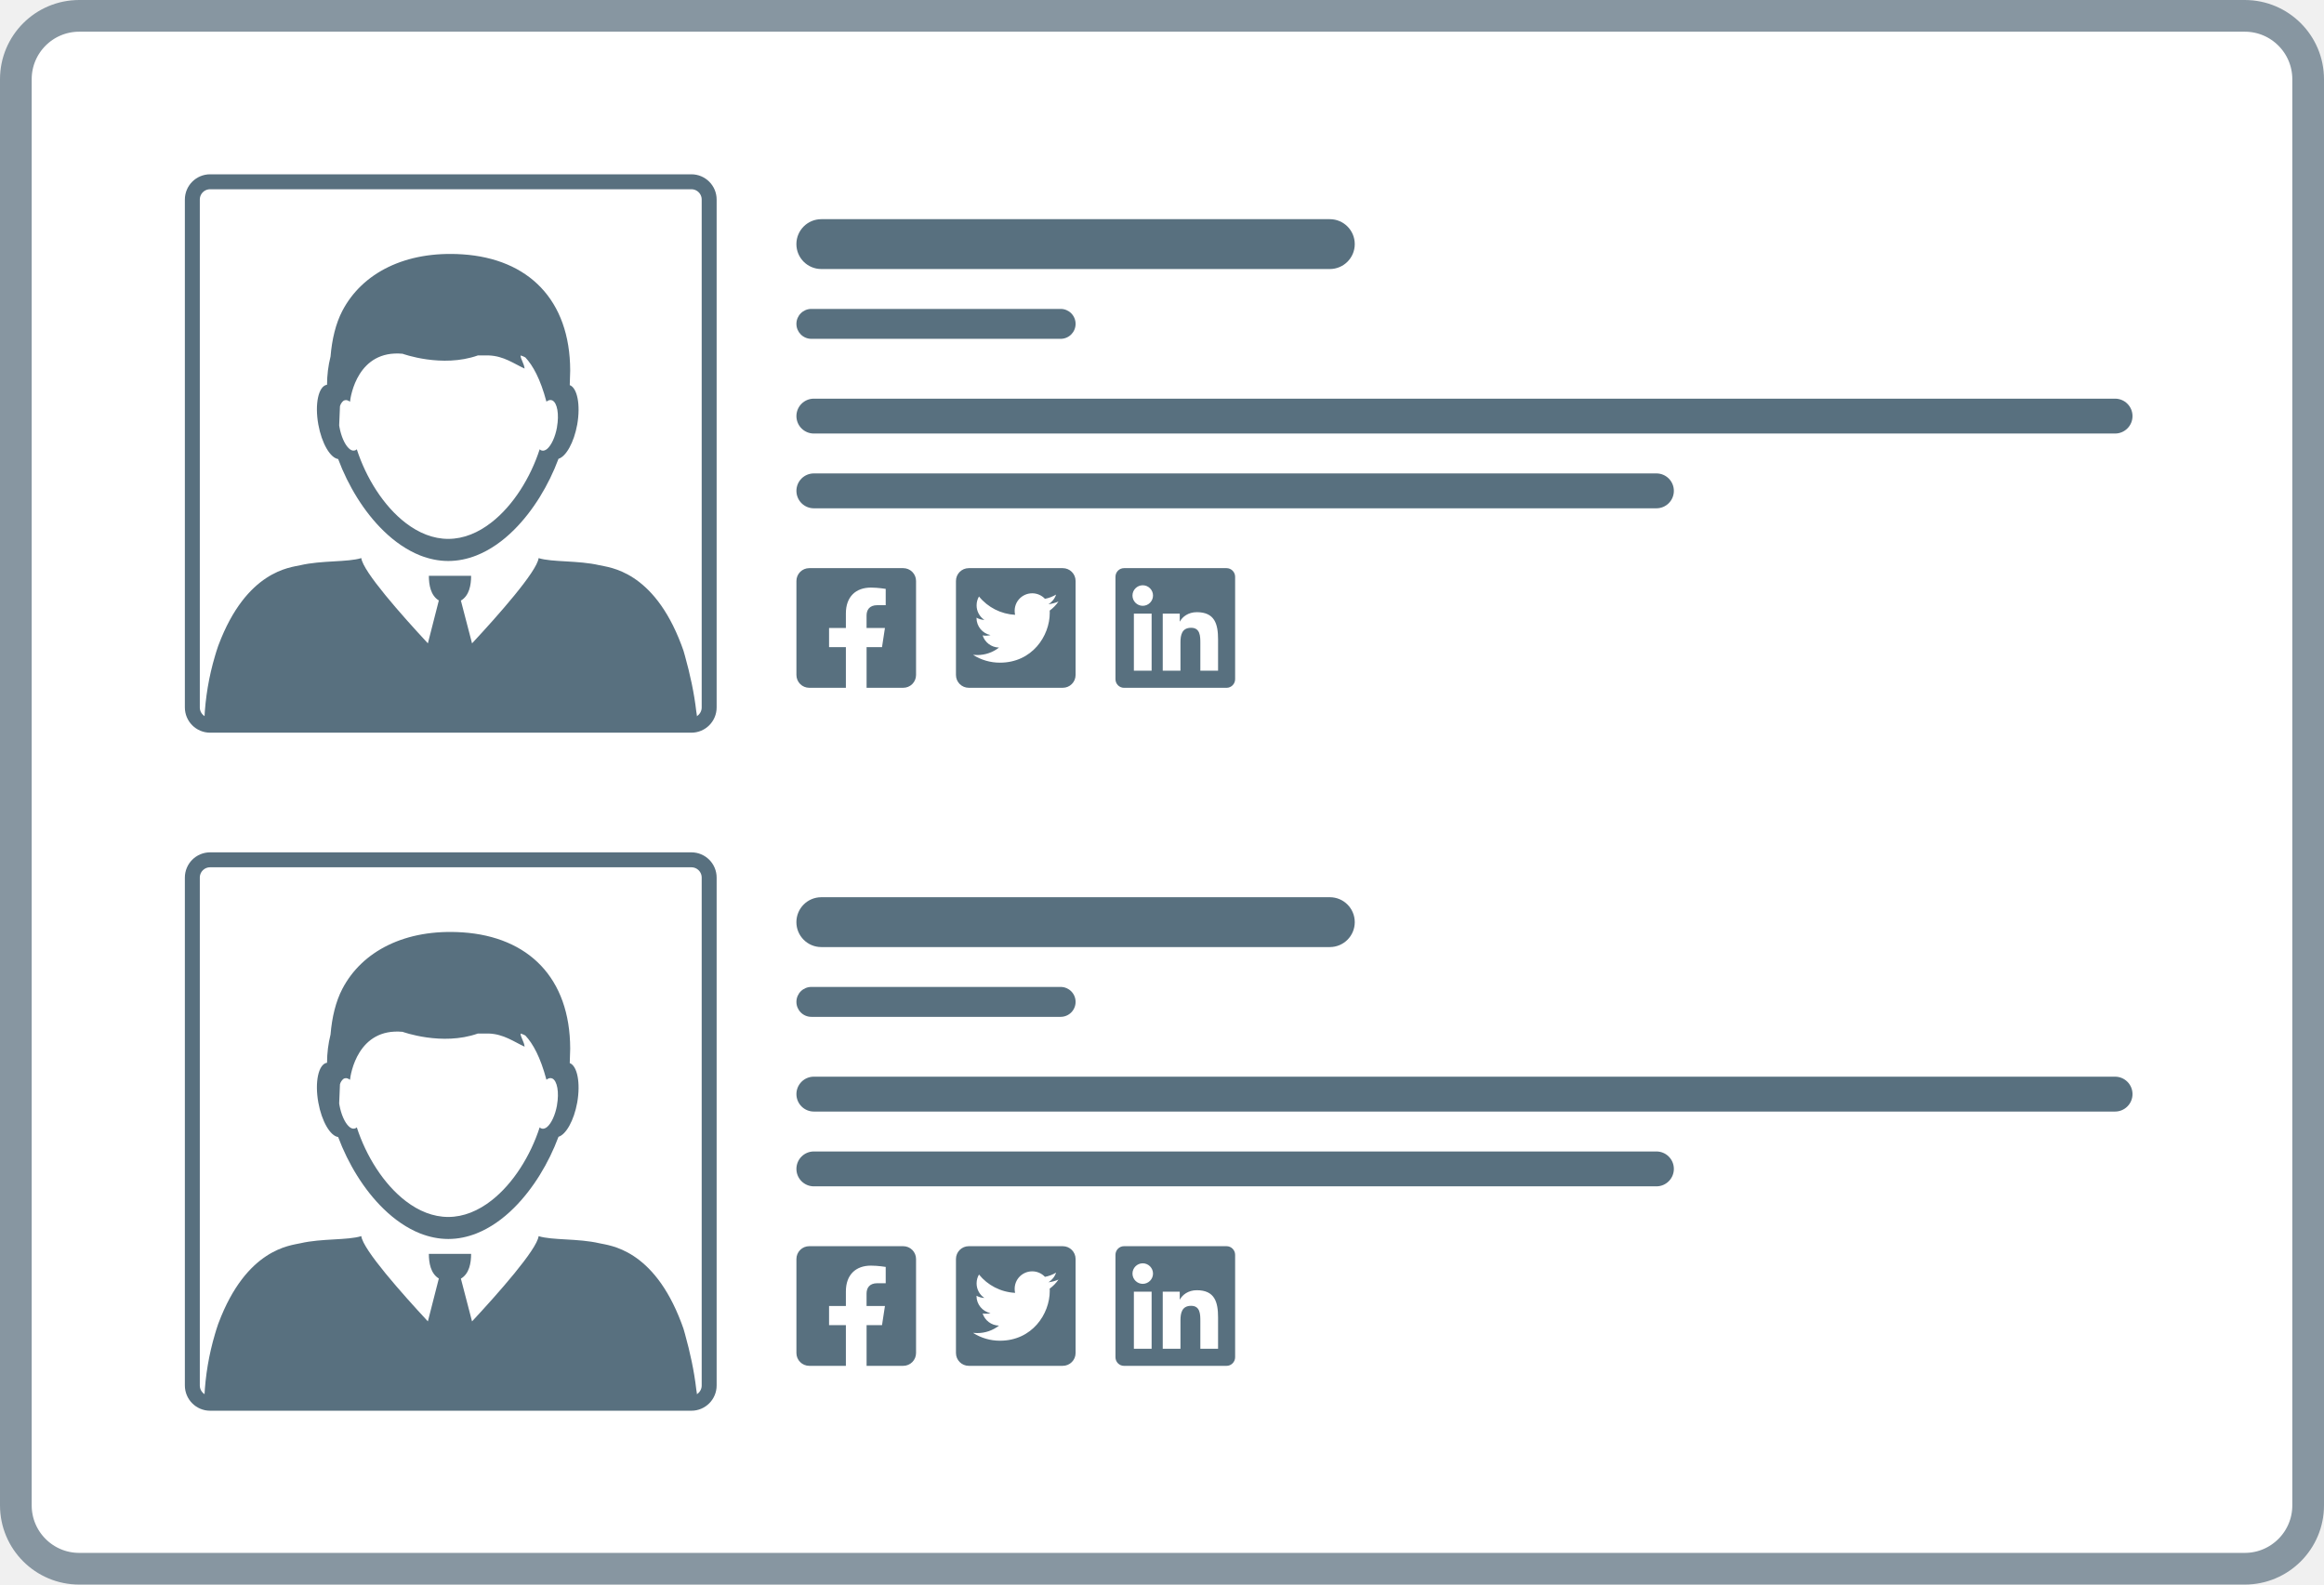
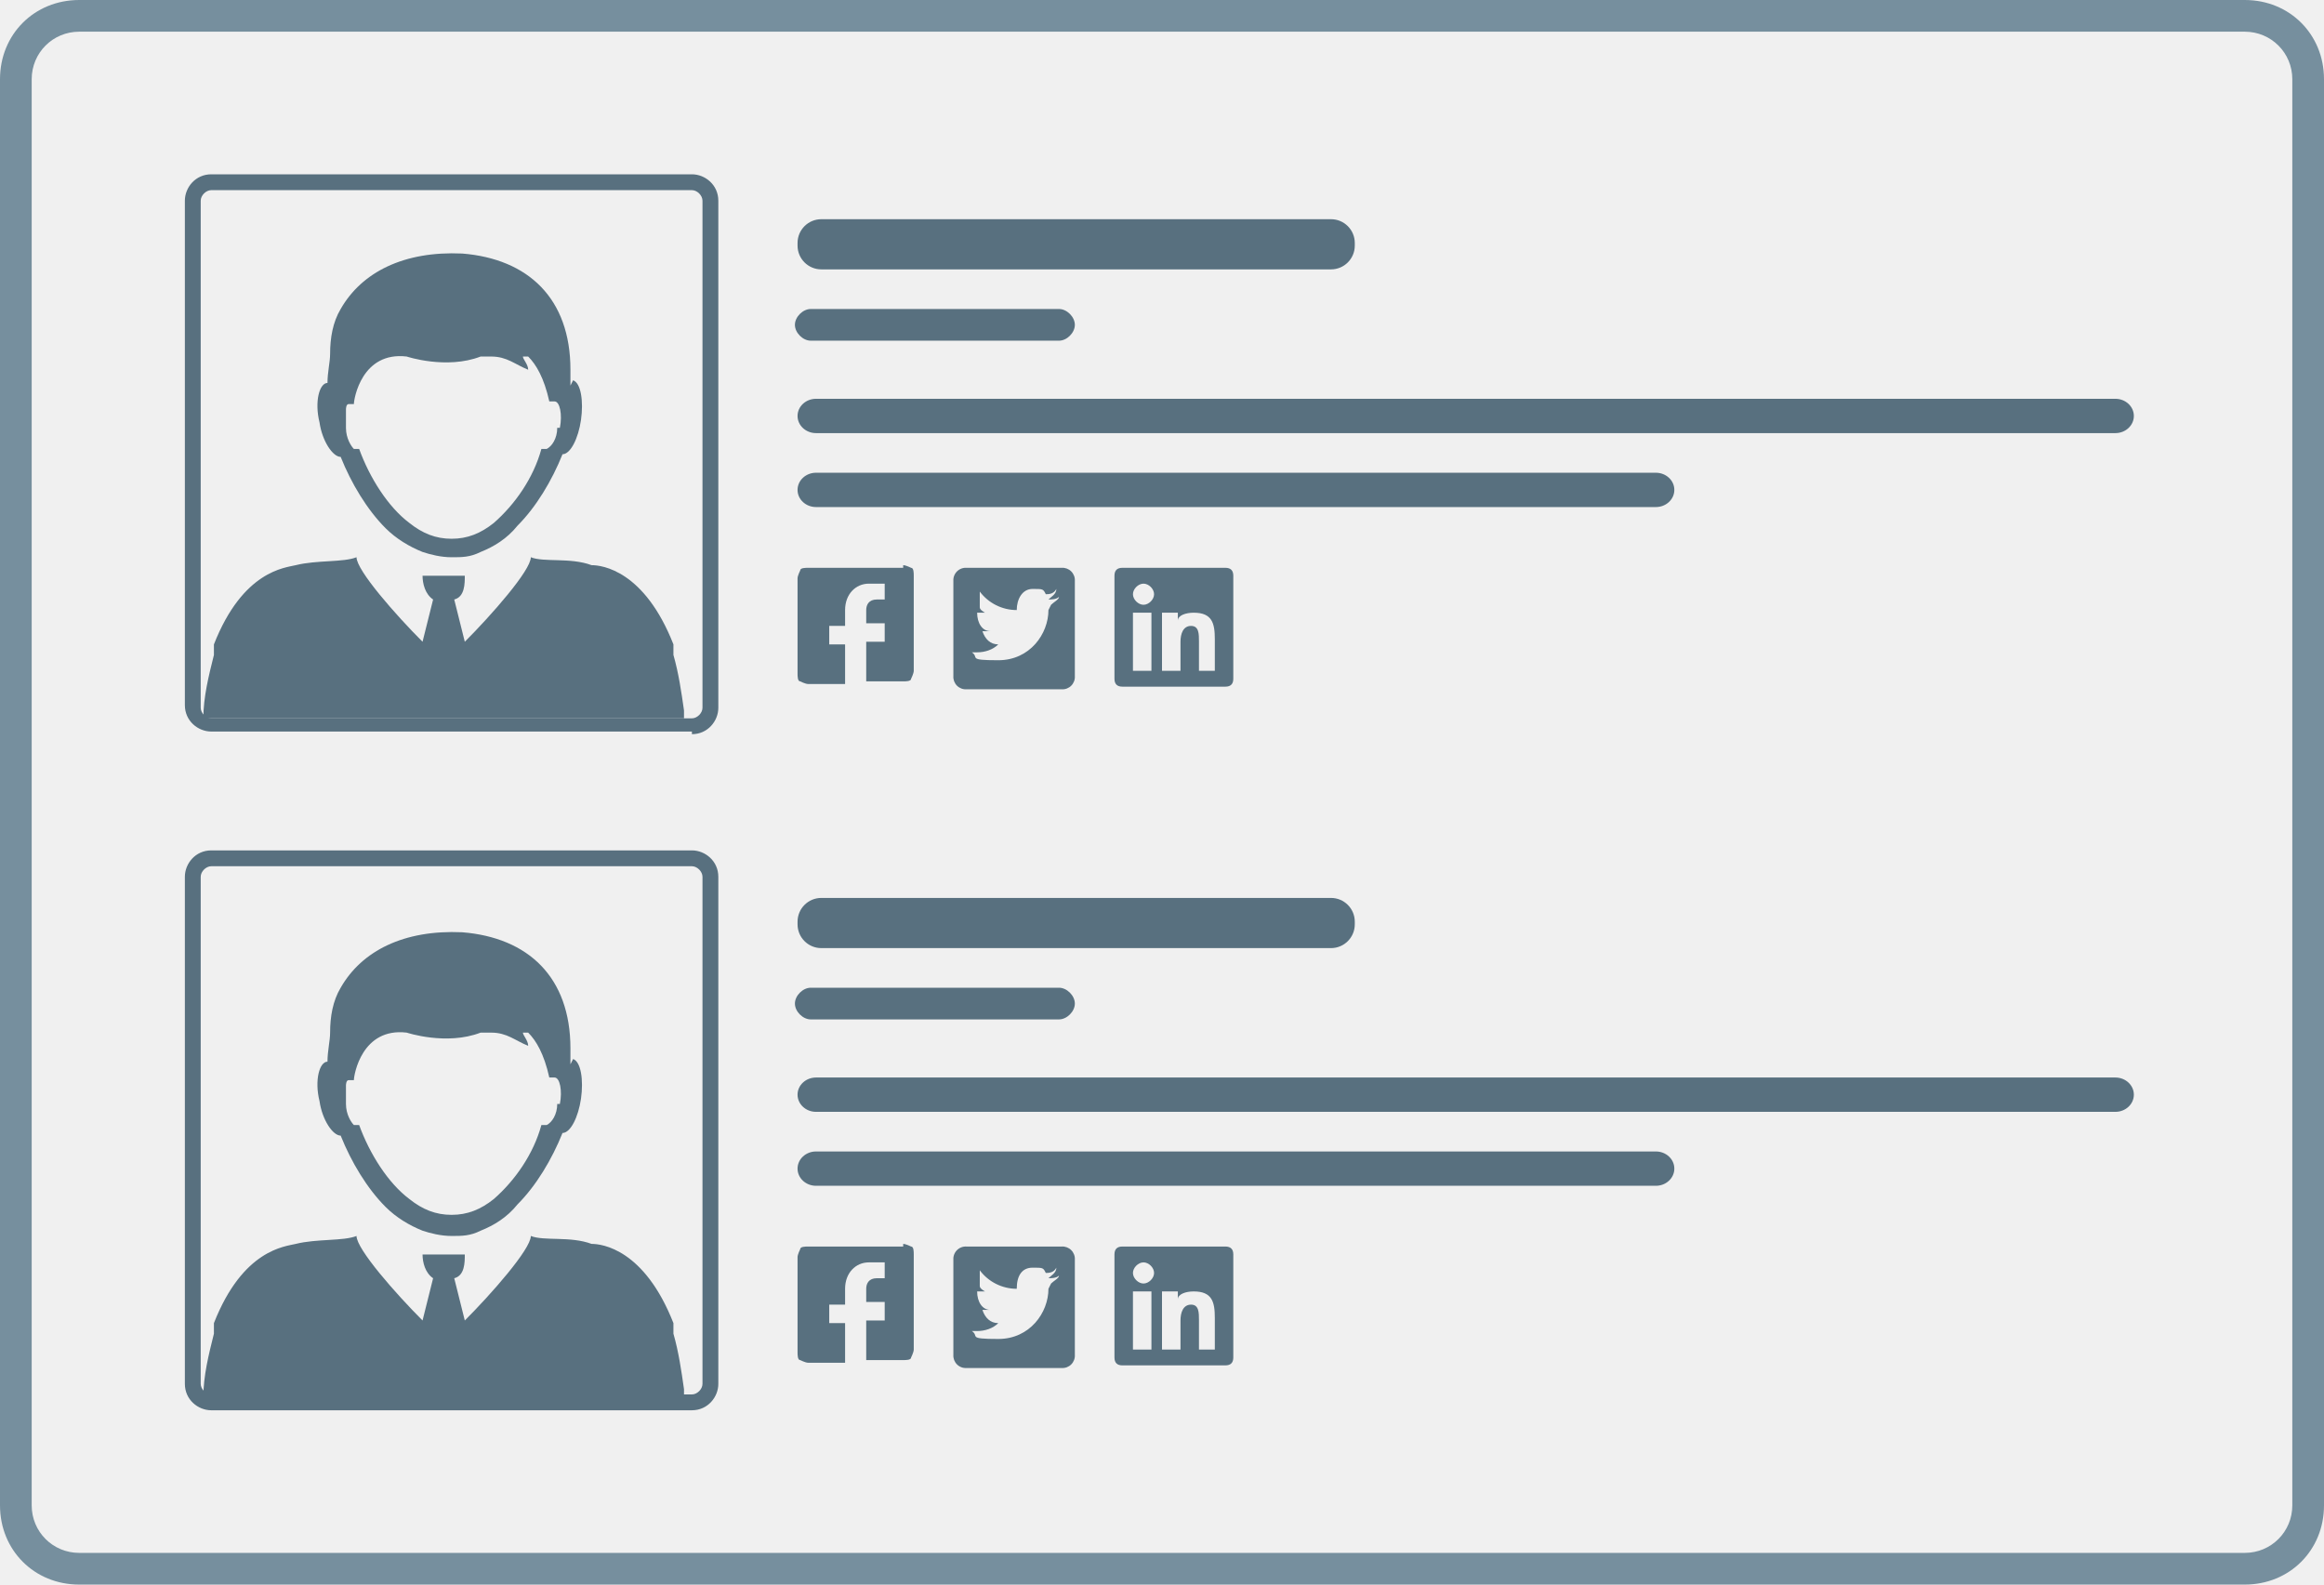
- <svg xmlns="http://www.w3.org/2000/svg" width="88" height="60" fill="none">
-   <rect x=".6" y=".6" width="86.8" height="58.8" rx="2.4" fill="#fff" />
-   <rect x=".6" y=".6" width="86.8" height="58.8" rx="2.4" stroke="#8796a1" stroke-width="1.2" />
-   <g clip-path="url(#A)">
-     <rect x="7" y="6.6" width="20.136" height="21.143" rx=".956" fill="#fff" />
-     <g fill="#58707f">
-       <path d="M21.574 14.582l.017-.551c-.006-2.678-1.585-4.235-4.076-4.4-2.171-.144-3.805.712-4.551 2.138-.251.48-.394 1.08-.448 1.731a4.38 4.38 0 0 0-.132 1.058h.009c-.007.009-.013.009-.017.011-.318.056-.463.729-.322 1.506.128.712.452 1.265.75 1.306.38 1.015.979 2.002 1.723 2.723.42.409.887.731 1.384.929.342.133.698.209 1.064.209s.722-.075 1.064-.209c.515-.204.997-.542 1.427-.972.724-.721 1.31-1.691 1.682-2.689.285-.084.586-.617.709-1.297.13-.742.004-1.385-.283-1.493zm-.482 1.592c-.067.376-.216.688-.372.822-.063.052-.127.077-.19.067-.035-.004-.067-.021-.095-.05-.344 1.065-.999 2.127-1.827 2.77-.493.385-1.049.622-1.635.622-.573 0-1.118-.226-1.602-.596-.843-.641-1.511-1.716-1.86-2.796-.028.026-.06.043-.095.047-.071.013-.147-.021-.218-.095-.147-.146-.279-.439-.344-.791l-.011-.069.03-.723a.41.41 0 0 1 .125-.2.16.16 0 0 1 .073-.03c.058-.011.121.013.182.06.022-.215.292-1.974 1.991-1.817 0 0 1.492.546 2.85.064h.419c.562.021.947.312 1.351.497-.015-.185-.158-.372-.151-.497a.83.83 0 0 1 .18.075c.29.308.571.824.796 1.667l.006.004c.058-.045.119-.067.177-.056.015.002.028.007.043.013.184.088.264.521.175 1.011zm5.306 11.051H7.739a9.96 9.96 0 0 1 .402-2.387l.052-.172.071-.215.011-.024v-.002-.002c1.062-2.822 2.724-2.934 3.103-3.022.806-.187 1.782-.108 2.303-.269.06.508 1.548 2.181 2.521 3.228l.415-1.624c-.311-.187-.378-.594-.378-.933h1.6c0 .342-.067.753-.387.938l.422 1.62c.975-1.047 2.46-2.721 2.521-3.228.521.161 1.498.082 2.303.269.378.088 2.039.198 3.101 3.011l.084.232v.002l.054.189c.19.682.348 1.398.428 2.101a2.24 2.24 0 0 1 .035.288z" />
-     </g>
-   </g>
-   <rect x="7.283" y="6.883" width="19.57" height="20.577" rx=".673" stroke="#58707f" stroke-width=".566" />
+ <svg xmlns="http://www.w3.org/2000/svg" viewBox="0 0 88 60">
+   <path d="M85,60H3c-1.7,0-3-1.3-3-3V3C0,1.3,1.3,0,3,0h82C86.7,0,88,1.3,88,3v54c0,1.7-1.3,3-3,3ZM3,1.2c-1,0-1.8.8-1.8,1.8v54c0,1,.8,1.8,1.8,1.8h82c1,0,1.8-.8,1.8-1.8V3c0-1-.8-1.8-1.8-1.8H3Z" fill="#768f9e" />
  <g fill="#58707f">
-     <rect x="30.156" y="8.299" width="21.143" height="1.888" rx=".944" />
-     <rect x="30.157" y="11.697" width="10.571" height="1.133" rx=".566" />
-     <rect x="30.157" y="15.095" width="50.592" height="1.321" rx=".661" />
-     <rect x="30.157" y="17.926" width="33.225" height="1.321" rx=".661" />
-     <path d="M34.202 21.513h-3.56c-.129 0-.252.051-.343.142s-.142.215-.142.343v3.56c0 .129.051.252.142.343s.215.142.343.142h1.388v-1.54h-.637v-.725h.637v-.553c0-.628.374-.976.947-.976.274 0 .561.049.561.049v.617h-.316c-.312 0-.409.193-.409.392v.471h.696l-.111.725h-.584v1.54h1.388c.129 0 .252-.051.343-.142s.142-.214.142-.343v-3.56c0-.129-.051-.252-.142-.343s-.215-.142-.343-.142zm6.041 0h-3.56c-.268 0-.485.217-.485.485v3.56c0 .268.217.485.485.485h3.56c.268 0 .485-.217.485-.485v-3.56c0-.268-.217-.485-.485-.485zm-.495 1.606l.002.086c0 .877-.668 1.887-1.887 1.887a1.88 1.88 0 0 1-1.018-.297 1.39 1.39 0 0 0 .16.008 1.33 1.33 0 0 0 .823-.283c-.291-.006-.536-.197-.62-.46a.72.72 0 0 0 .299-.012c-.303-.062-.531-.329-.531-.651v-.008c.088.05.191.08.299.084a.66.66 0 0 1-.295-.552c0-.123.032-.237.09-.335a1.89 1.89 0 0 0 1.367.694c-.094-.45.243-.815.647-.815a.66.66 0 0 1 .484.209 1.3 1.3 0 0 0 .421-.16.66.66 0 0 1-.291.365 1.32 1.32 0 0 0 .382-.103 1.38 1.38 0 0 1-.333.344zm6.697-1.606h-3.884c-.178 0-.323.147-.323.327v3.877c0 .18.145.327.323.327h3.884c.178 0 .324-.147.324-.327V21.84c0-.18-.146-.327-.324-.327zm-2.838 3.883h-.672v-2.162h.672v2.162h-.001zm-.336-2.457a.39.39 0 0 1-.389-.389.39.39 0 0 1 .389-.389.39.39 0 0 1 .389.389.39.39 0 0 1-.389.389zm2.853 2.457h-.672v-1.052c0-.251-.005-.573-.349-.573-.35 0-.404.273-.404.555v1.07h-.671v-2.162h.644v.295h.009c.09-.17.309-.349.636-.349.68 0 .806.448.806 1.031v1.185z" />
-   </g>
-   <rect x="7.283" y="32.557" width="19.57" height="20.577" rx=".673" fill="#fff" />
-   <rect x="7.283" y="32.557" width="19.57" height="20.577" rx=".673" stroke="#58707f" stroke-width=".566" />
-   <g fill="#58707f">
-     <path d="M21.574 40.256l.017-.551c-.006-2.678-1.585-4.235-4.076-4.401-2.171-.144-3.805.712-4.551 2.138-.251.48-.394 1.08-.448 1.731a4.38 4.38 0 0 0-.132 1.058h.009c-.007.009-.013.009-.017.011-.318.056-.463.729-.322 1.506.128.712.452 1.265.75 1.305.38 1.015.979 2.002 1.723 2.723.42.409.887.731 1.384.929.342.133.698.209 1.064.209s.722-.075 1.064-.209c.515-.204.997-.542 1.427-.972.724-.721 1.31-1.691 1.682-2.689.285-.084.586-.617.709-1.297.13-.742.004-1.385-.283-1.493zm-.482 1.592c-.067.376-.216.688-.372.822-.063.052-.127.077-.19.067a.16.16 0 0 1-.095-.049c-.344 1.065-.999 2.127-1.827 2.77-.493.385-1.049.622-1.635.622-.573 0-1.118-.226-1.602-.596-.843-.641-1.511-1.716-1.86-2.796-.028.026-.06.043-.095.047-.071.013-.147-.022-.218-.095-.147-.146-.279-.439-.344-.791l-.011-.069.03-.723a.41.41 0 0 1 .125-.2.16.16 0 0 1 .073-.03c.058-.011.121.013.182.06.022-.215.292-1.974 1.991-1.817 0 0 1.492.546 2.85.065h.419c.562.021.947.312 1.351.497-.015-.185-.158-.372-.151-.497a.83.83 0 0 1 .18.075c.29.308.571.824.796 1.667l.006.004c.058-.045.119-.067.177-.056.015.002.028.006.043.013.184.088.264.521.175 1.011zm5.306 11.051H7.739a9.96 9.96 0 0 1 .402-2.387l.052-.172.071-.215.011-.024v-.002-.002c1.062-2.822 2.724-2.934 3.103-3.022.806-.187 1.782-.107 2.303-.269.06.508 1.548 2.181 2.521 3.228l.415-1.624c-.311-.187-.378-.594-.378-.933h1.6c0 .342-.067.753-.387.938l.422 1.62c.975-1.048 2.46-2.721 2.521-3.228.521.161 1.498.082 2.303.269.378.088 2.039.198 3.101 3.011l.084.232v.002l.054.189c.19.682.348 1.398.428 2.101a2.24 2.24 0 0 1 .035.288z" />
-     <rect x="30.156" y="33.973" width="21.143" height="1.888" rx=".944" />
-     <rect x="30.157" y="37.37" width="10.571" height="1.133" rx=".566" />
-     <rect x="30.157" y="40.768" width="50.592" height="1.321" rx=".661" />
-     <rect x="30.157" y="43.6" width="33.225" height="1.321" rx=".661" />
-     <path d="M34.202 47.187h-3.56c-.129 0-.252.051-.343.142s-.142.215-.142.343v3.56c0 .129.051.252.142.343s.215.142.343.142h1.388v-1.54h-.637v-.725h.637v-.553c0-.629.374-.976.947-.976.274 0 .561.049.561.049v.617h-.316c-.312 0-.409.193-.409.392v.471h.696l-.111.725h-.584v1.54h1.388c.129 0 .252-.051.343-.142s.142-.215.142-.343v-3.56c0-.129-.051-.252-.142-.343s-.215-.142-.343-.142zm6.041 0h-3.56c-.268 0-.485.218-.485.485v3.56c0 .268.217.485.485.485h3.56c.268 0 .485-.217.485-.485v-3.56c0-.268-.217-.485-.485-.485zm-.495 1.606l.002.086c0 .877-.668 1.887-1.887 1.887a1.88 1.88 0 0 1-1.018-.297 1.39 1.39 0 0 0 .16.008 1.33 1.33 0 0 0 .823-.283c-.291-.006-.536-.197-.62-.46a.72.72 0 0 0 .299-.012c-.303-.062-.531-.329-.531-.651v-.008a.67.67 0 0 0 .299.084.66.66 0 0 1-.295-.552c0-.123.032-.237.09-.335.327.403.817.665 1.367.694-.094-.45.243-.815.647-.815a.66.66 0 0 1 .484.209 1.3 1.3 0 0 0 .421-.16.66.66 0 0 1-.291.365 1.32 1.32 0 0 0 .382-.103 1.38 1.38 0 0 1-.333.344zm6.697-1.606h-3.884c-.178 0-.323.147-.323.327v3.877c0 .18.145.327.323.327h3.884c.178 0 .324-.147.324-.327v-3.877c0-.18-.146-.327-.324-.327zm-2.838 3.883h-.672v-2.162h.672v2.162h-.001zm-.336-2.457a.39.39 0 0 1-.389-.389.39.39 0 0 1 .389-.389.39.39 0 0 1 .389.389.39.39 0 0 1-.389.389zm2.853 2.457h-.672v-1.052c0-.251-.005-.573-.349-.573-.35 0-.404.273-.404.555v1.07h-.671v-2.162h.644v.295h.009c.09-.17.309-.349.636-.349.68 0 .806.448.806 1.031v1.185z" />
+     <path d="M21.6 14.6V14c0-2.7-1.6-4.2-4.1-4.4-2.2-.1-3.8.7-4.6 2.1-.3.5-.4 1.1-.4 1.7 0 .3-.1.7-.1 1.1h0c-.3 0-.5.7-.3 1.5.1.7.5 1.3.8 1.3.4 1 1 2 1.7 2.7.4.4.9.7 1.4.9.3.1.7.2 1.1.2s.7 0 1.1-.2c.5-.2 1-.5 1.4-1 .7-.7 1.3-1.7 1.7-2.7.3 0 .6-.6.7-1.3s0-1.4-.3-1.5zm-.5 1.6c0 .4-.2.7-.4.8h-.2c-.3 1.1-1 2.1-1.8 2.8-.5.4-1 .6-1.6.6s-1.1-.2-1.6-.6c-.8-.6-1.5-1.7-1.9-2.8h-.2c-.1-.1-.3-.4-.3-.8v-.7s0-.2.1-.2h.2 0c0-.2.3-2 2-1.8 0 0 1.5.5 2.8 0h.4c.6 0 .9.3 1.4.5 0-.2-.2-.4-.2-.5h.2c.3.3.6.8.8 1.7h0 0 .2c.2 0 .3.5.2 1z" />
+     <use href="#B" />
+     <path d="M26.2,27.7H8c-.5,0-1-.4-1-1V7.6c0-.5.4-1,1-1h18.2c.5,0,1,.4,1,1v19.2c0,.5-.4,1-1,1ZM8,7.2c-.2,0-.4.2-.4.4v19.2c0,.2.2.4.4.4h18.2c.2,0,.4-.2.4-.4V7.6c0-.2-.2-.4-.4-.4H8Z" />
+     <rect x="30.2" y="8.3" width="21.1" height="1.9" rx=".9" />
+     <path d="M30.7,11.7h9.4c.3,0,.6.3.6.6h0c0,.3-.3.6-.6.6h-9.4c-.3,0-.6-.3-.6-.6h0c0-.3.3-.6.6-.6Z" />
+     <rect x="30.2" y="15.1" width="50.6" height="1.3" rx=".7" />
+     <rect x="30.2" y="17.9" width="33.2" height="1.3" rx=".7" />
+     <use href="#C" />
+     <path d="M40.2 21.5h-3.6a.47.47 0 0 0-.5.5v3.6a.47.47 0 0 0 .5.5h3.6a.47.47 0 0 0 .5-.5V22a.47.47 0 0 0-.5-.5zm-.5 1.6c0 .9-.7 1.9-1.9 1.9s-.7-.1-1-.3h.2c.3 0 .6-.1.8-.3-.3 0-.5-.2-.6-.5h.3c-.3 0-.5-.3-.5-.7h0 .3s-.2-.1-.2-.2v-.3-.3a1.75 1.75 0 0 0 1.4.7c0-.4.2-.8.6-.8s.4 0 .5.2c.1 0 .3 0 .4-.2 0 .2-.2.3-.3.4.1 0 .3 0 .4-.1 0 .1-.2.2-.3.3zm6.7-1.6h-3.9c-.2 0-.3.1-.3.3v3.9c0 .2.1.3.3.3h3.9c.2 0 .3-.1.3-.3v-3.9c0-.2-.1-.3-.3-.3zm-2.8 3.9h-.7v-2.2h.7v2.2h0zm-.3-2.5c-.2 0-.4-.2-.4-.4s.2-.4.4-.4.4.2.4.4-.2.4-.4.4zm2.8 2.5h-.7v-1.1c0-.3 0-.6-.3-.6s-.4.3-.4.6v1.1H44v-2.2h.6v.3h0c0-.2.3-.3.6-.3.7 0 .8.4.8 1v1.2zm-19.9 28H8c-.5 0-1-.4-1-1V33.2c0-.5.4-1 1-1h18.2c.5 0 1 .4 1 1v19.2c0 .5-.4 1-1 1zM8 32.8c-.2 0-.4.2-.4.4v19.2c0 .2.2.4.4.4h18.2c.2 0 .4-.2.4-.4V33.2c0-.2-.2-.4-.4-.4H8zm13.6 7.5v-.6c0-2.7-1.6-4.2-4.1-4.4-2.2-.1-3.8.7-4.6 2.1-.3.5-.4 1.1-.4 1.7 0 .3-.1.7-.1 1.1h0c-.3 0-.5.7-.3 1.5.1.7.5 1.3.8 1.3.4 1 1 2 1.7 2.7.4.4.9.7 1.4.9.3.1.7.2 1.1.2s.7 0 1.1-.2c.5-.2 1-.5 1.4-1 .7-.7 1.3-1.7 1.7-2.7.3 0 .6-.6.7-1.3s0-1.4-.3-1.5zm-.5 1.5c0 .4-.2.7-.4.8h-.2c-.3 1.1-1 2.1-1.8 2.8-.5.4-1 .6-1.6.6s-1.1-.2-1.6-.6c-.8-.6-1.5-1.7-1.9-2.8h-.2c-.1-.1-.3-.4-.3-.8v-.7s0-.2.1-.2h.2 0c0-.2.3-2 2-1.8 0 0 1.5.5 2.8 0h.4c.6 0 .9.3 1.4.5 0-.2-.2-.4-.2-.5h.2c.3.3.6.8.8 1.7h0 0 .2c.2 0 .3.5.2 1z" />
+     <use href="#B" y="25.7" />
+     <rect x="30.2" y="34" width="21.1" height="1.9" rx=".9" />
+     <path d="M30.7,37.4h9.4c.3,0,.6.3.6.6h0c0,.3-.3.6-.6.6h-9.4c-.3,0-.6-.3-.6-.6h0c0-.3.3-.6.6-.6Z" />
+     <rect x="30.2" y="40.8" width="50.6" height="1.3" rx=".7" />
+     <rect x="30.2" y="43.6" width="33.2" height="1.3" rx=".7" />
+     <use href="#C" y="25.7" />
+     <path d="M40.2 47.2h-3.6a.47.47 0 0 0-.5.5v3.6a.47.47 0 0 0 .5.5h3.6a.47.47 0 0 0 .5-.5v-3.6a.47.47 0 0 0-.5-.5zm-.5 1.6c0 .9-.7 1.9-1.9 1.9s-.7-.1-1-.3h.2c.3 0 .6-.1.8-.3-.3 0-.5-.2-.6-.5h.3c-.3 0-.5-.3-.5-.7h0 .3s-.2-.1-.2-.2v-.3-.3a1.75 1.75 0 0 0 1.4.7c0-.5.2-.8.6-.8s.4 0 .5.2c.1 0 .3 0 .4-.2 0 .2-.2.3-.3.4.1 0 .3 0 .4-.1 0 .1-.2.2-.3.3zm6.7-1.6h-3.9c-.2 0-.3.1-.3.3v3.9c0 .2.1.3.3.3h3.9c.2 0 .3-.1.3-.3v-3.9c0-.2-.1-.3-.3-.3zm-2.8 3.9h-.7v-2.2h.7v2.2h0zm-.3-2.5c-.2 0-.4-.2-.4-.4s.2-.4.4-.4.4.2.4.4-.2.4-.4.4zm2.8 2.5h-.7V50c0-.3 0-.6-.3-.6s-.4.3-.4.6v1.1H44v-2.2h.6v.3h0c0-.2.3-.3.6-.3.7 0 .8.4.8 1v1.2z" />
  </g>
  <defs>
-     <clipPath id="A">
-       <rect x="7" y="6.6" width="20.136" height="21.143" rx=".956" fill="#fff" />
-     </clipPath>
+     <path id="B" d="M26.4 27.2H7.7c0-.8.2-1.6.4-2.4v-.2-.2h0c1.1-2.8 2.7-2.9 3.1-3 .8-.2 1.8-.1 2.3-.3 0 .5 1.5 2.2 2.5 3.2l.4-1.6c-.3-.2-.4-.6-.4-.9h1.6c0 .3 0 .8-.4.9l.4 1.6c1-1 2.5-2.7 2.5-3.2.5.2 1.5 0 2.3.3.4 0 2 .2 3.1 3h0v.2h0v.2c.2.7.3 1.4.4 2.1v.3z" />
+     <path id="C" d="M34.2 21.5h-3.6c-.1 0-.3 0-.3.1 0 0-.1.2-.1.3v3.6c0 .1 0 .3.1.3 0 0 .2.1.3.1H32v-1.5h-.6v-.7h.6v-.6c0-.6.4-1 .9-1h.6v.6h-.3c-.3 0-.4.2-.4.4v.5h.7v.7h-.7v1.5h1.4c.1 0 .3 0 .3-.1 0 0 .1-.2.1-.3v-3.6c0-.1 0-.3-.1-.3 0 0-.2-.1-.3-.1z" />
  </defs>
</svg>
